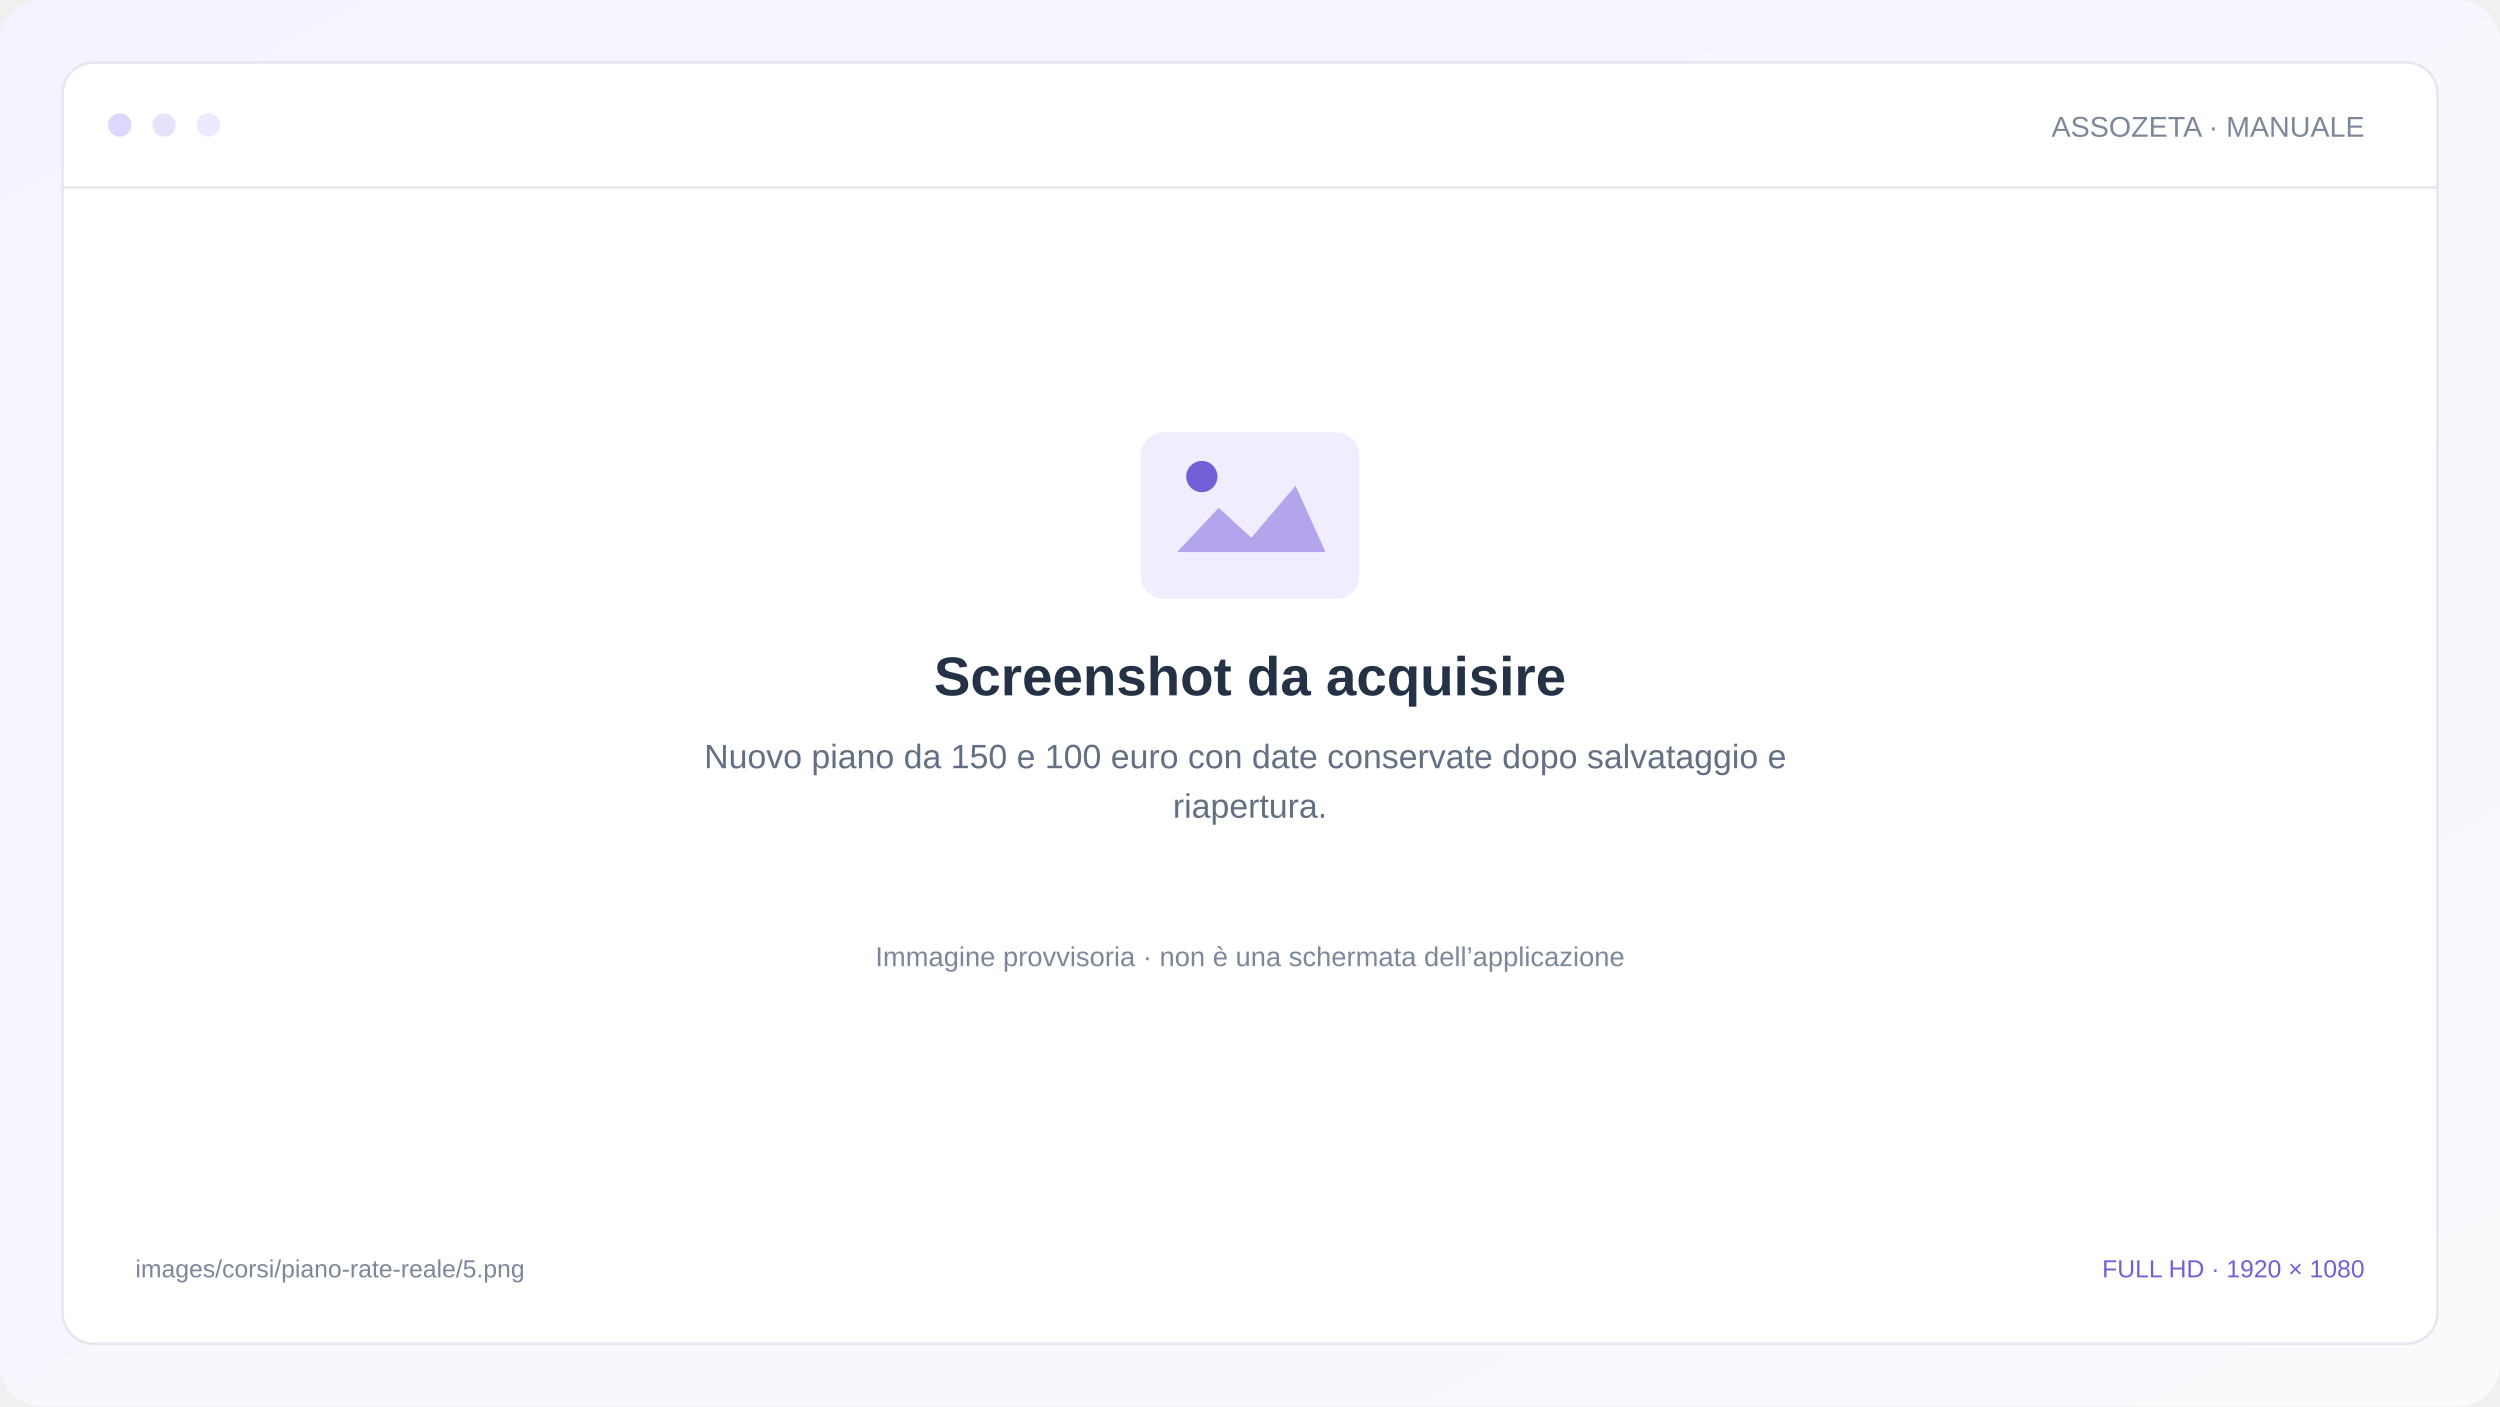
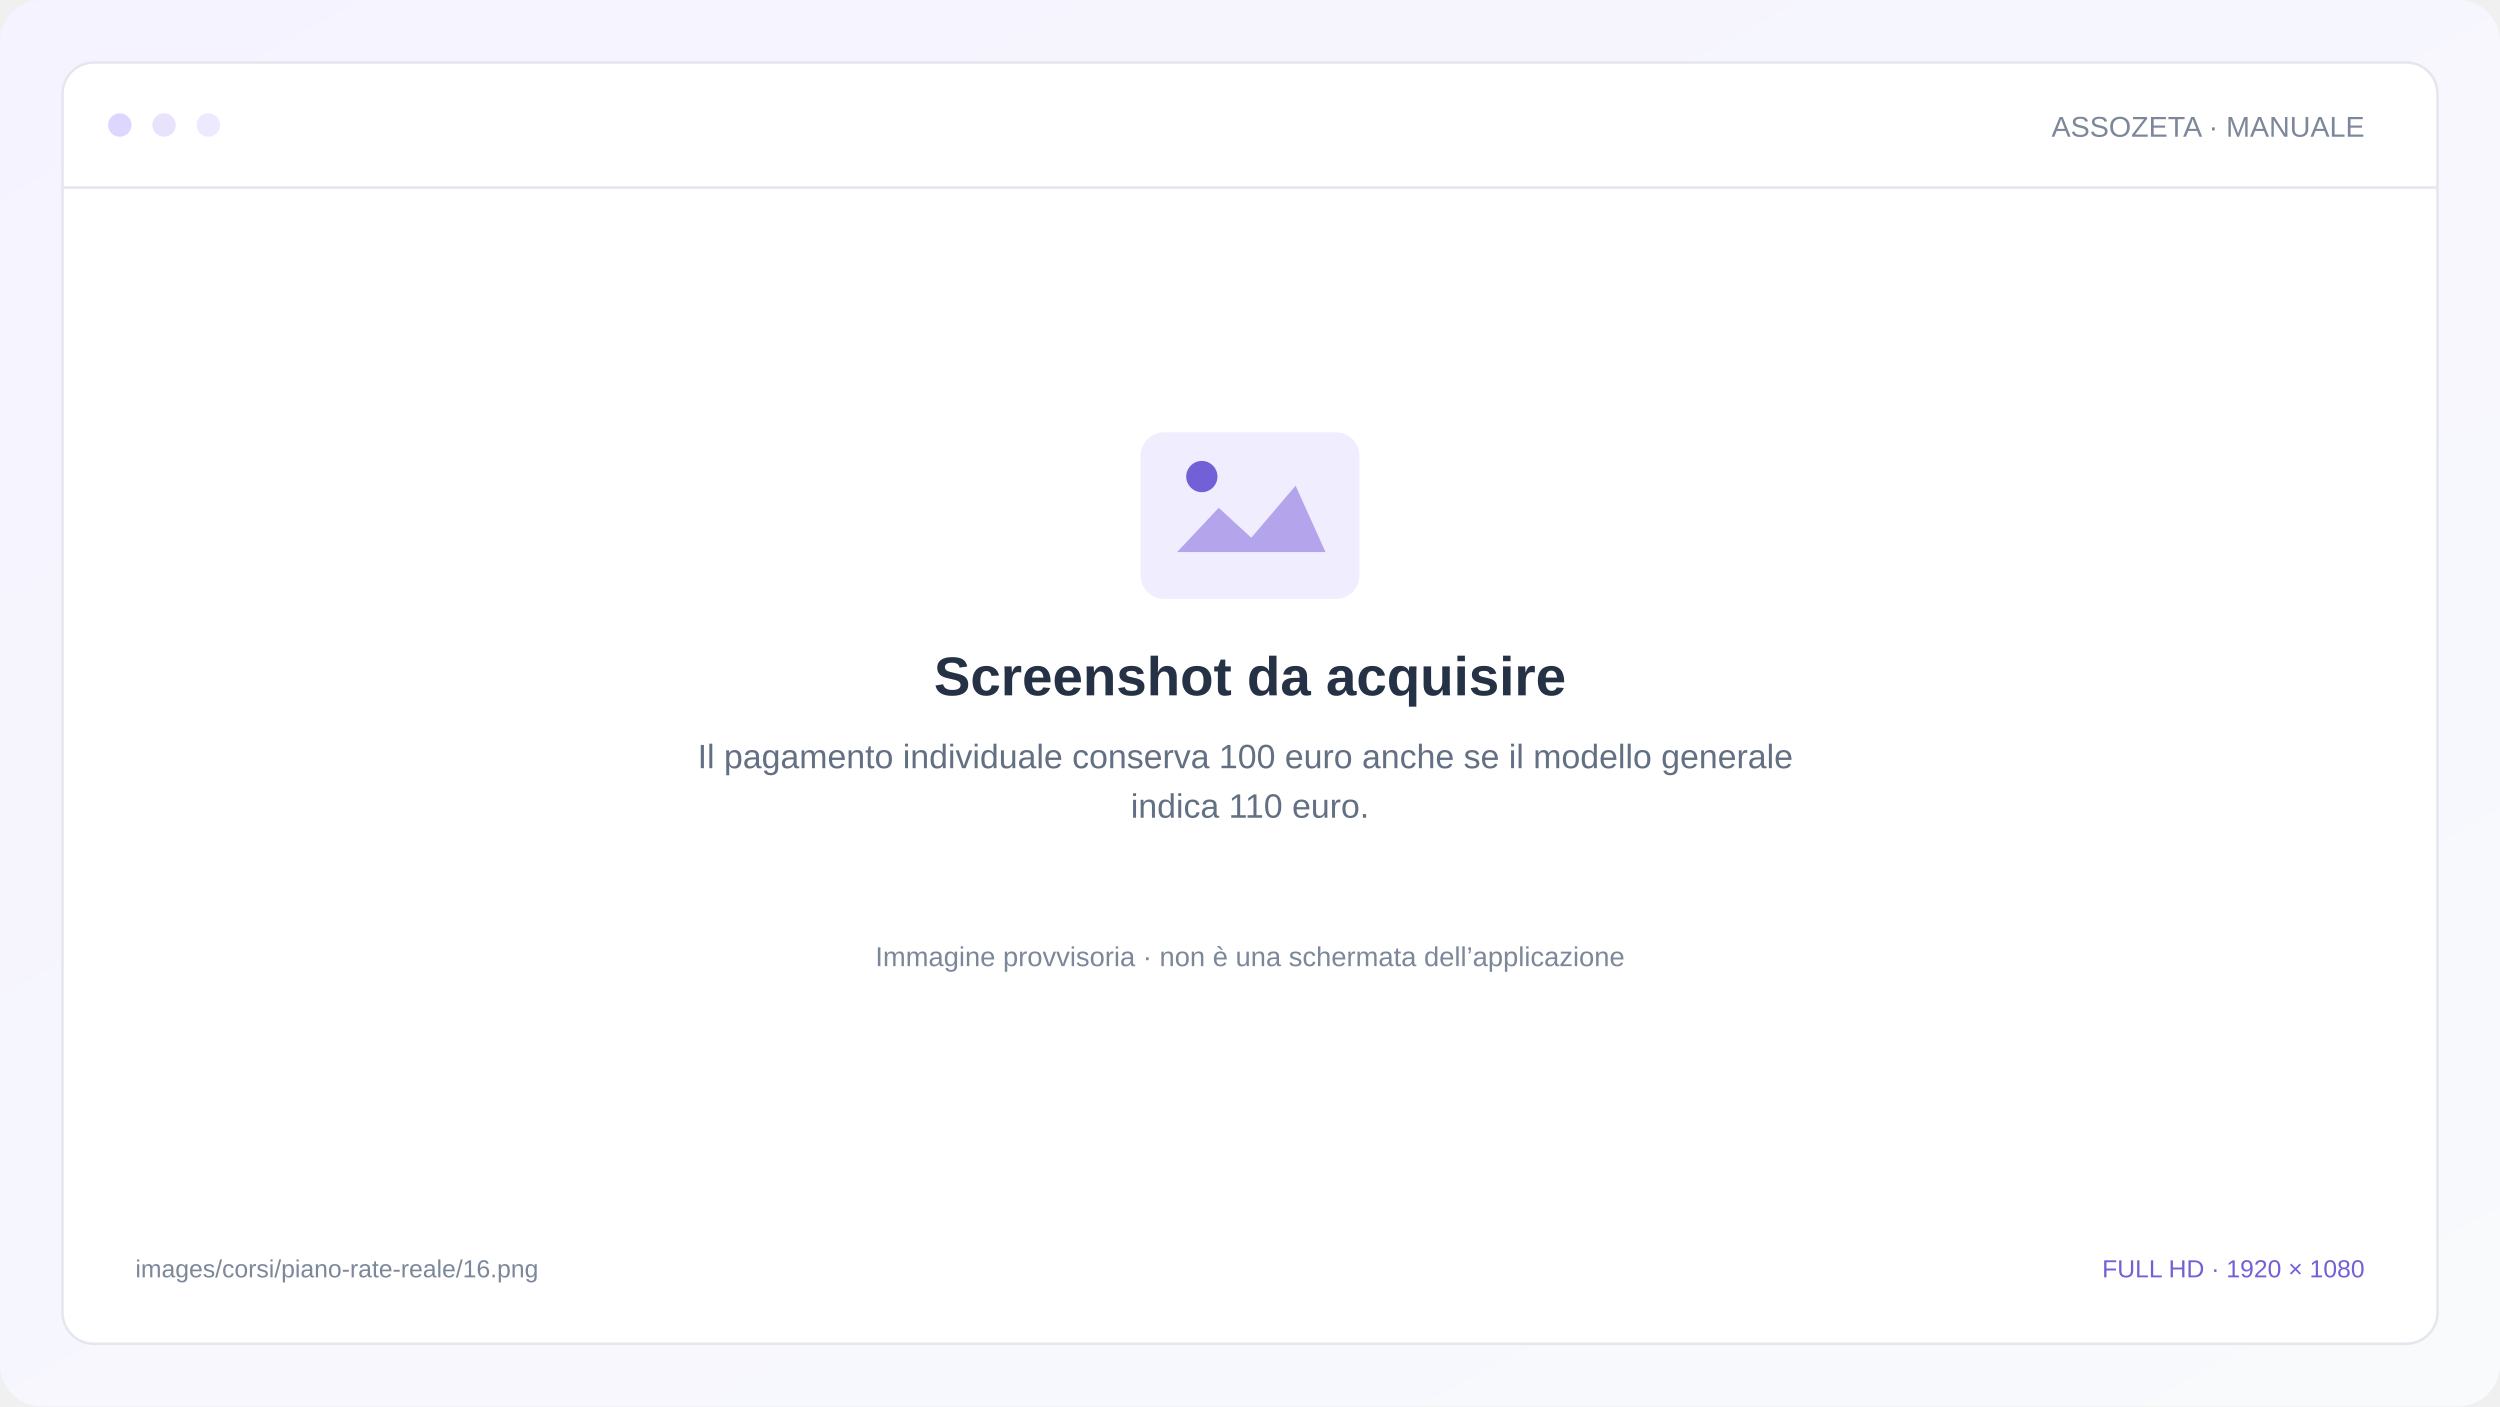
<svg xmlns="http://www.w3.org/2000/svg" width="1920" height="1080" viewBox="0 0 1920 1080" data-assozeta-manuale-placeholder="true" role="img" aria-labelledby="title description">
  <defs>
    <linearGradient id="surface" x2="1" y2="1">
      <stop stop-color="#f5f3ff" />
      <stop offset="1" stop-color="#f8fafc" />
    </linearGradient>
  </defs>
  <rect width="1920" height="1080" rx="32" fill="url(#surface)" />
  <rect x="48" y="48" width="1824" height="984" rx="24" fill="#fff" stroke="#e5e7ef" stroke-width="2" />
  <path d="M48 144H1872" stroke="#e5e7ef" stroke-width="2" />
  <circle cx="92" cy="96" r="9" fill="#ddd6fe" />
  <circle cx="126" cy="96" r="9" fill="#e8e3fa" />
  <circle cx="160" cy="96" r="9" fill="#ede9fe" />
  <text x="1816" y="105" text-anchor="end" font-family="Arial, sans-serif" font-size="22" fill="#7c879a">ASSOZETA · MANUALE</text>
  <rect x="876" y="332" width="168" height="128" rx="18" fill="#f0edff" />
  <path d="M904 424l32-34 25 23 34-40 23 51H904z" fill="#b4a4ec" />
  <circle cx="923" cy="366" r="12" fill="#7160d6" />
  <text x="960" y="534" text-anchor="middle" font-family="Arial, sans-serif" font-size="42" font-weight="700" fill="#253145">Screenshot da acquisire</text>
  <text x="960" y="590" text-anchor="middle" font-family="Arial, sans-serif" font-size="26" fill="#637083">
-     <tspan x="960" dy="0">Nuovo piano da 150 e 100 euro con date conservate dopo salvataggio e</tspan>
-     <tspan x="960" dy="38">riapertura.</tspan>
+     <tspan x="960" dy="0">Il pagamento individuale conserva 100 euro anche se il modello generale</tspan>
+     <tspan x="960" dy="38">indica 110 euro.</tspan>
  </text>
  <text x="960" y="742" text-anchor="middle" font-family="Arial, sans-serif" font-size="21" fill="#7c879a">Immagine provvisoria · non è una schermata dell’applicazione</text>
-   <text x="104" y="981" font-family="Arial, sans-serif" font-size="19" fill="#7c879a">images/corsi/piano-rate-reale/5.png</text>
+   <text x="104" y="981" font-family="Arial, sans-serif" font-size="19" fill="#7c879a">images/corsi/piano-rate-reale/16.png</text>
  <text x="1816" y="981" text-anchor="end" font-family="Arial, sans-serif" font-size="19" fill="#7160d6">FULL HD · 1920 × 1080</text>
</svg>
